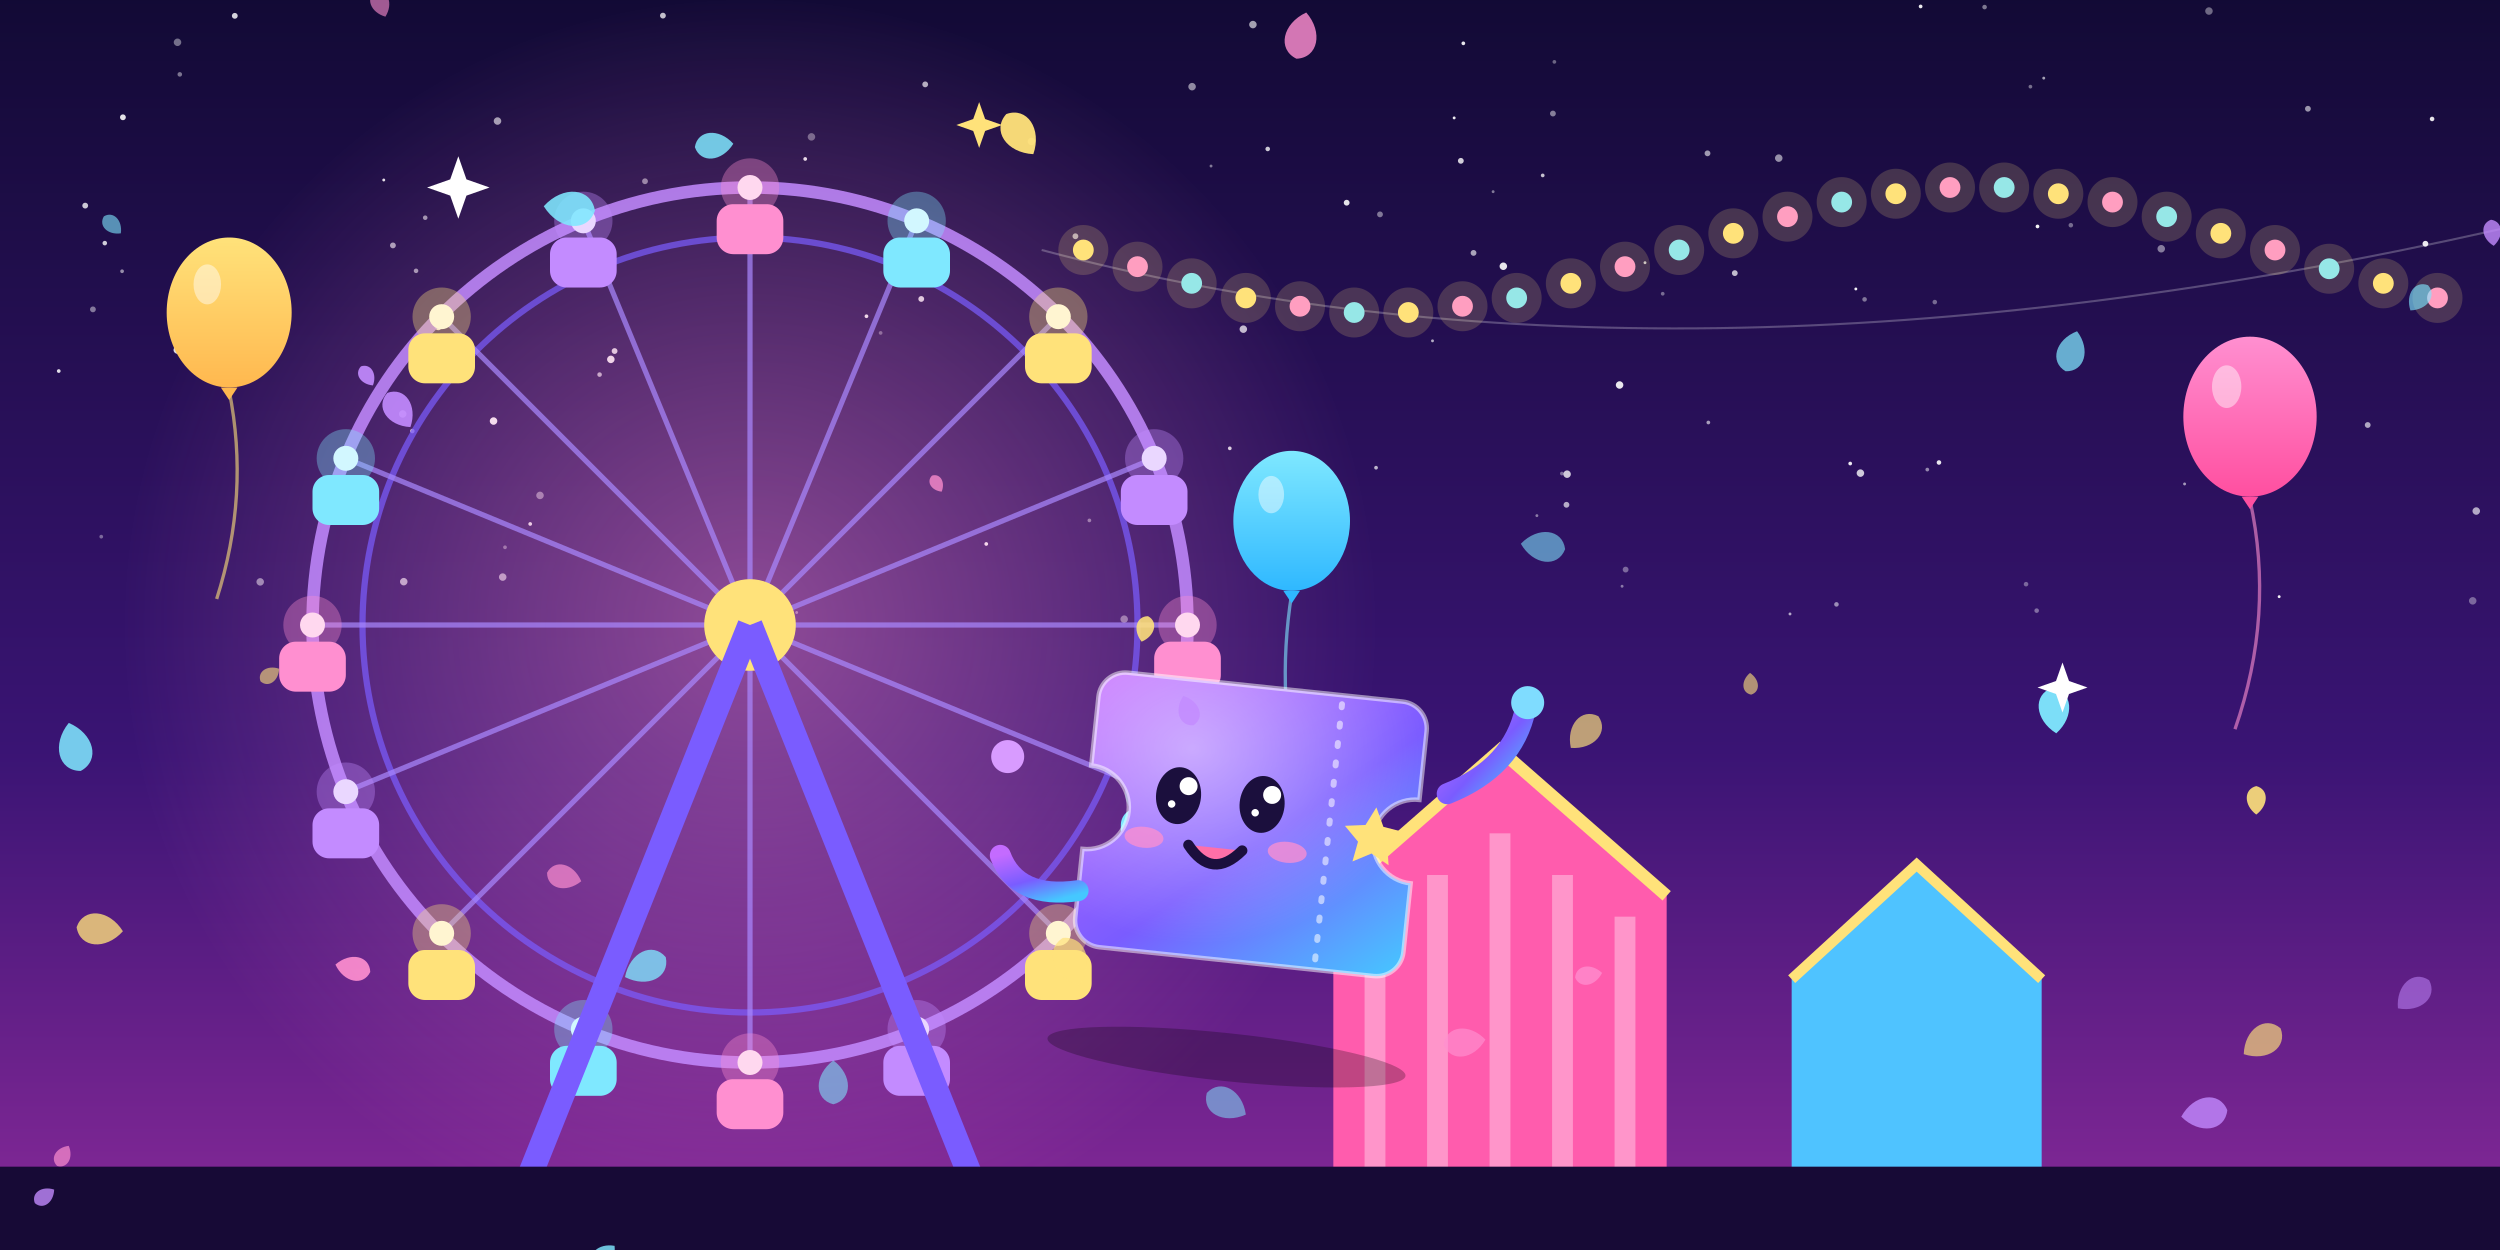
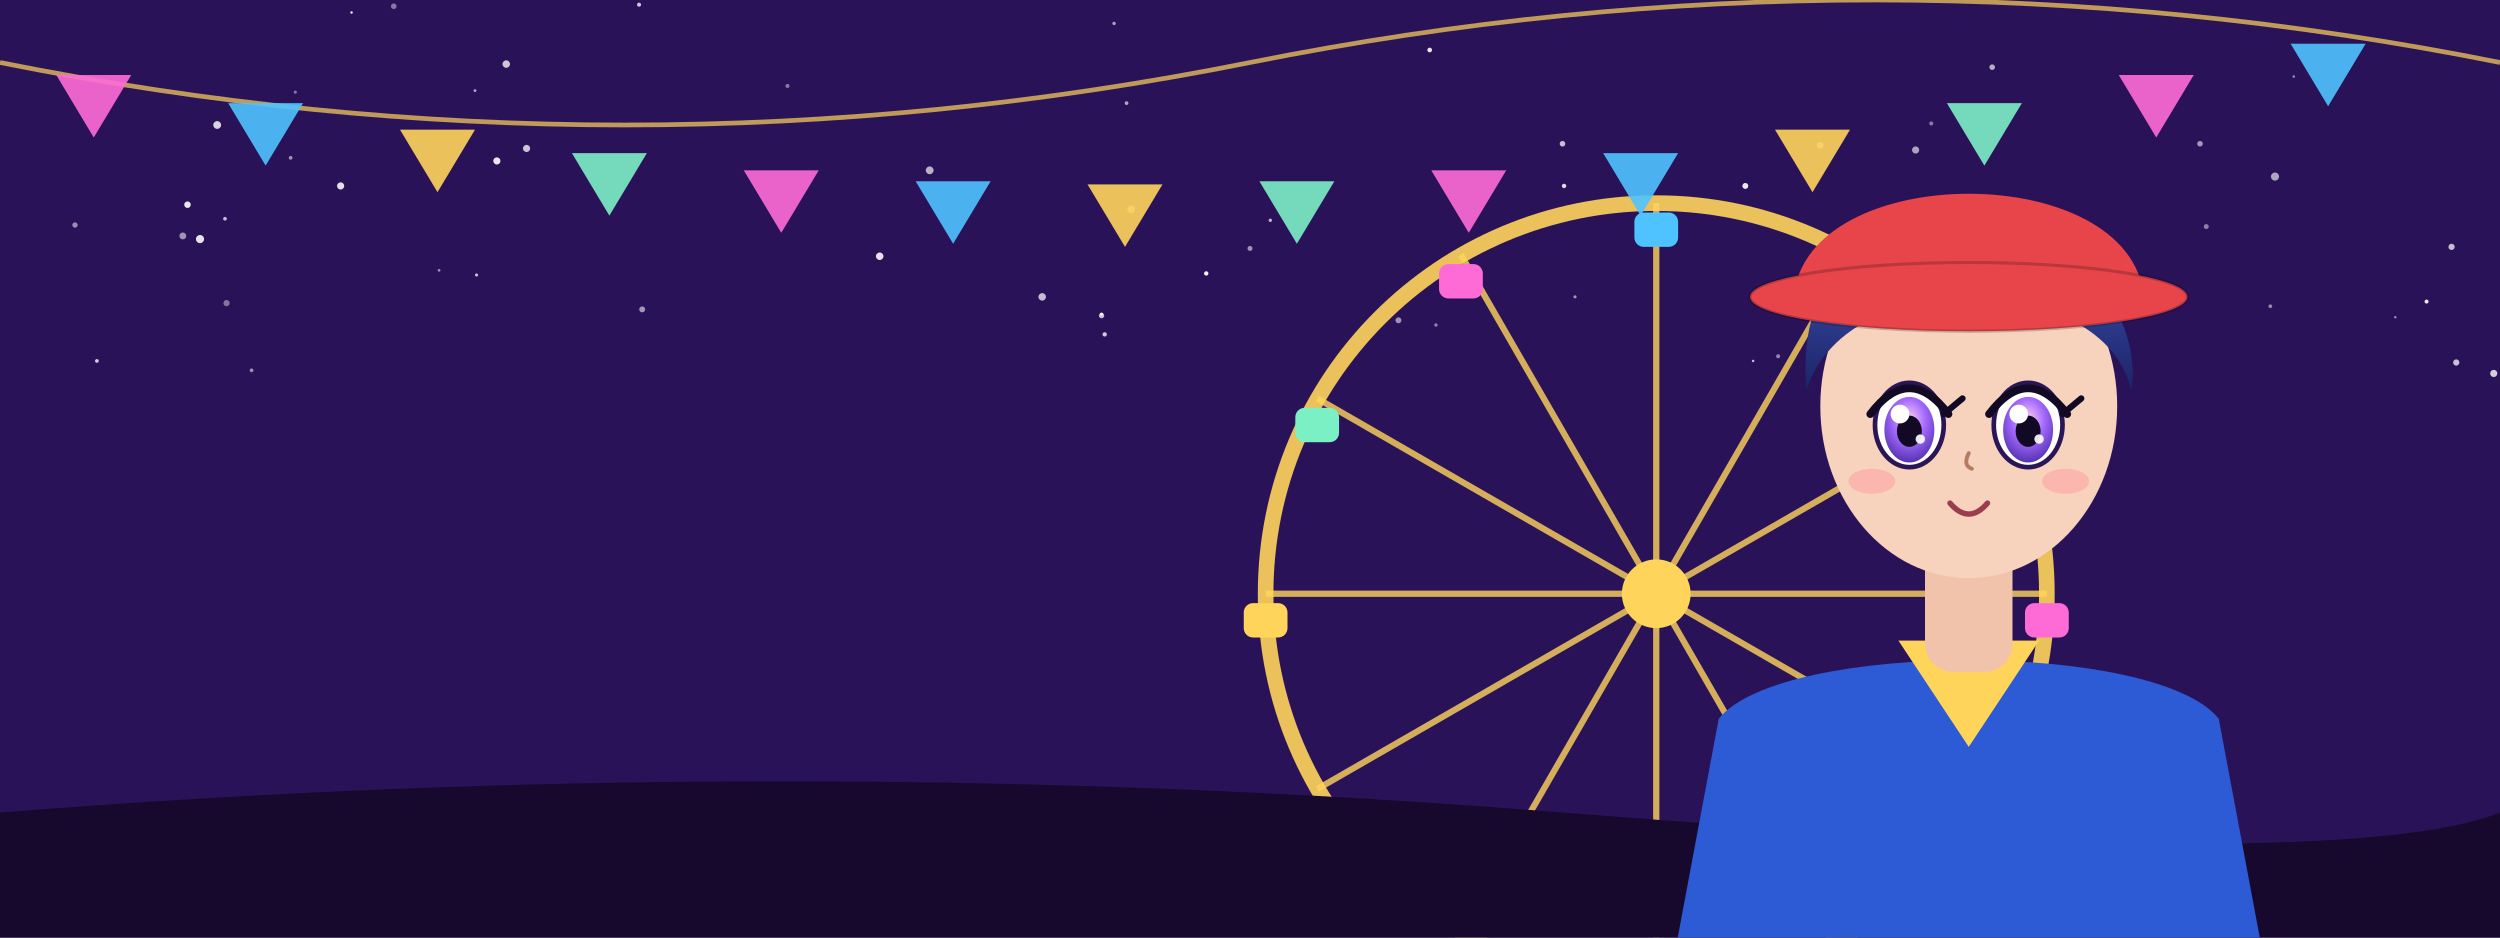
- <svg xmlns="http://www.w3.org/2000/svg" viewBox="0 0 1200 600" preserveAspectRatio="xMidYMid slice">
+ <svg xmlns="http://www.w3.org/2000/svg" viewBox="0 0 1600 600" preserveAspectRatio="xMidYMid slice">
  <defs>
-     <linearGradient id="sky2" x1="0" y1="0" x2="0" y2="1">
-       <stop offset="0" stop-color="#120a35" />
-       <stop offset=".6" stop-color="#3a1474" />
-       <stop offset="1" stop-color="#8a2a9a" />
+     <linearGradient id="hv" x1="0" y1="0" x2="0" y2="1">
+       <stop offset="0" stop-color="#c79bff" />
+       <stop offset=".55" stop-color="#8a4dff" />
+       <stop offset="1" stop-color="#4b23b8" />
    </linearGradient>
-     <radialGradient id="g2" cx=".5" cy=".5" r=".5">
-       <stop offset="0" stop-color="#ff8fd0" stop-opacity=".45" />
-       <stop offset="1" stop-color="#ff8fd0" stop-opacity="0" />
+     <linearGradient id="ht" x1="0" y1="0" x2="0" y2="1">
+       <stop offset="0" stop-color="#9ff5e6" />
+       <stop offset=".6" stop-color="#2fc4b2" />
+       <stop offset="1" stop-color="#127a86" />
+     </linearGradient>
+     <linearGradient id="hn" x1="0" y1="0" x2="0" y2="1">
+       <stop offset="0" stop-color="#3b4fb0" />
+       <stop offset="1" stop-color="#1c2466" />
+     </linearGradient>
+     <radialGradient id="iris" cx=".5" cy=".35" r=".7">
+       <stop offset="0" stop-color="#ffd1f0" />
+       <stop offset=".45" stop-color="#a66bff" />
+       <stop offset="1" stop-color="#4a2aa8" />
    </radialGradient>
+     <radialGradient id="glow" cx=".5" cy=".5" r=".5">
+       <stop offset="0" stop-color="#b58cff" stop-opacity=".55" />
+       <stop offset="1" stop-color="#b58cff" stop-opacity="0" />
+     </radialGradient>
+     <filter id="blur" x="-50%" y="-50%" width="200%" height="200%">
+       <feGaussianBlur stdDeviation="8" />
+     </filter>
  </defs>
-   <rect width="1200" height="600" fill="url(#sky2)" />
-   <circle cx="197.9" cy="206.9" r="1.1" fill="#fff" opacity="0.64" />
-   <circle cx="259.2" cy="237.8" r="1.8" fill="#fff" opacity="0.46" />
-   <circle cx="633.1" cy="236.5" r="0.7" fill="#fff" opacity="0.57" />
-   <circle cx="702.4" cy="20.8" r="0.9" fill="#fff" opacity="0.90" />
-   <circle cx="832.7" cy="131.1" r="1.4" fill="#fff" opacity="0.72" />
-   <circle cx="40.9" cy="98.7" r="1.4" fill="#fff" opacity="0.77" />
-   <circle cx="778.6" cy="281.4" r="0.7" fill="#fff" opacity="0.44" />
-   <circle cx="981.0" cy="37.5" r="0.7" fill="#fff" opacity="0.62" />
-   <circle cx="662.4" cy="102.9" r="1.4" fill="#fff" opacity="0.44" />
-   <circle cx="798.1" cy="141.0" r="0.9" fill="#fff" opacity="0.39" />
-   <circle cx="236.9" cy="202.1" r="1.8" fill="#fff" opacity="0.94" />
-   <circle cx="85.1" cy="168.0" r="1.8" fill="#fff" opacity="0.85" />
-   <circle cx="241.3" cy="277.0" r="1.8" fill="#fff" opacity="0.60" />
-   <circle cx="438.3" cy="135.4" r="1.4" fill="#fff" opacity="0.54" />
-   <circle cx="581.3" cy="79.7" r="0.7" fill="#fff" opacity="0.45" />
-   <circle cx="859.2" cy="294.7" r="0.7" fill="#fff" opacity="0.64" />
-   <circle cx="660.5" cy="224.5" r="0.9" fill="#fff" opacity="0.69" />
-   <circle cx="382.4" cy="294.0" r="0.7" fill="#fff" opacity="0.46" />
-   <circle cx="204.1" cy="104.5" r="1.1" fill="#fff" opacity="0.56" />
-   <circle cx="716.7" cy="92.0" r="0.7" fill="#fff" opacity="0.45" />
-   <circle cx="1107.8" cy="52.2" r="1.4" fill="#fff" opacity="0.57" />
-   <circle cx="820.0" cy="202.8" r="0.9" fill="#fff" opacity="0.59" />
-   <circle cx="1186.9" cy="288.4" r="1.8" fill="#fff" opacity="0.36" />
-   <circle cx="415.9" cy="151.8" r="0.9" fill="#fff" opacity="0.91" />
-   <circle cx="295.0" cy="168.5" r="1.4" fill="#fff" opacity="0.83" />
-   <circle cx="928.7" cy="145.0" r="1.1" fill="#fff" opacity="0.38" />
-   <circle cx="309.6" cy="87.0" r="1.4" fill="#fff" opacity="0.50" />
-   <circle cx="473.4" cy="261.1" r="0.9" fill="#fff" opacity="0.94" />
-   <circle cx="895.0" cy="143.7" r="1.1" fill="#fff" opacity="0.43" />
-   <circle cx="780.3" cy="273.4" r="1.4" fill="#fff" opacity="0.37" />
-   <circle cx="254.5" cy="251.5" r="0.9" fill="#fff" opacity="0.88" />
-   <circle cx="721.6" cy="127.8" r="1.8" fill="#fff" opacity="0.89" />
-   <circle cx="572.2" cy="41.6" r="1.8" fill="#fff" opacity="0.52" />
-   <circle cx="921.9" cy="3.1" r="0.9" fill="#fff" opacity="0.92" />
-   <circle cx="28.2" cy="178.1" r="0.9" fill="#fff" opacity="0.86" />
-   <circle cx="701.2" cy="77.2" r="1.4" fill="#fff" opacity="0.80" />
-   <circle cx="974.6" cy="41.6" r="0.9" fill="#fff" opacity="0.41" />
-   <circle cx="112.7" cy="7.6" r="1.4" fill="#fff" opacity="0.82" />
-   <circle cx="86.3" cy="35.7" r="1.1" fill="#fff" opacity="0.43" />
-   <circle cx="646.4" cy="97.3" r="1.4" fill="#fff" opacity="0.88" />
-   <circle cx="745.4" cy="54.5" r="1.4" fill="#fff" opacity="0.47" />
-   <circle cx="893.0" cy="227.1" r="1.8" fill="#fff" opacity="0.78" />
-   <circle cx="1048.6" cy="232.3" r="0.7" fill="#fff" opacity="0.58" />
-   <circle cx="1037.4" cy="119.4" r="1.8" fill="#fff" opacity="0.46" />
-   <circle cx="853.8" cy="75.9" r="1.8" fill="#fff" opacity="0.54" />
-   <circle cx="50.3" cy="116.7" r="1.1" fill="#fff" opacity="0.79" />
-   <circle cx="1188.6" cy="245.3" r="1.8" fill="#fff" opacity="0.64" />
-   <circle cx="687.6" cy="163.6" r="0.7" fill="#fff" opacity="0.65" />
-   <circle cx="881.5" cy="290.1" r="1.1" fill="#fff" opacity="0.52" />
-   <circle cx="749.7" cy="227.3" r="0.9" fill="#fff" opacity="0.39" />
-   <circle cx="977.6" cy="293.1" r="1.1" fill="#fff" opacity="0.39" />
-   <circle cx="789.6" cy="126.1" r="0.7" fill="#fff" opacity="0.74" />
-   <circle cx="751.9" cy="242.3" r="1.4" fill="#fff" opacity="0.65" />
-   <circle cx="1136.5" cy="204.0" r="1.4" fill="#fff" opacity="0.63" />
-   <circle cx="615.6" cy="262.7" r="0.7" fill="#fff" opacity="0.49" />
-   <circle cx="58.6" cy="130.2" r="0.9" fill="#fff" opacity="0.52" />
-   <circle cx="707.3" cy="121.4" r="1.4" fill="#fff" opacity="0.62" />
-   <circle cx="283.7" cy="115.6" r="1.4" fill="#fff" opacity="0.49" />
-   <circle cx="1097.6" cy="196.3" r="0.7" fill="#fff" opacity="0.64" />
-   <circle cx="590.3" cy="215.2" r="0.9" fill="#fff" opacity="0.82" />
-   <circle cx="752.2" cy="227.6" r="1.8" fill="#fff" opacity="0.77" />
-   <circle cx="819.6" cy="73.6" r="1.4" fill="#fff" opacity="0.58" />
-   <circle cx="737.7" cy="247.5" r="0.7" fill="#fff" opacity="0.45" />
-   <circle cx="242.4" cy="262.7" r="0.9" fill="#fff" opacity="0.40" />
-   <circle cx="210.4" cy="156.7" r="1.8" fill="#fff" opacity="0.92" />
-   <circle cx="890.8" cy="138.7" r="0.7" fill="#fff" opacity="0.94" />
-   <circle cx="199.7" cy="130.0" r="1.1" fill="#fff" opacity="0.57" />
-   <circle cx="698.0" cy="56.6" r="0.7" fill="#fff" opacity="0.92" />
-   <circle cx="386.5" cy="76.3" r="0.9" fill="#fff" opacity="0.89" />
-   <circle cx="608.5" cy="71.5" r="1.1" fill="#fff" opacity="0.78" />
-   <circle cx="188.6" cy="117.8" r="1.4" fill="#fff" opacity="0.61" />
-   <circle cx="740.5" cy="84.2" r="0.9" fill="#fff" opacity="0.75" />
-   <circle cx="746.1" cy="29.7" r="0.9" fill="#fff" opacity="0.37" />
-   <circle cx="972.5" cy="280.4" r="1.1" fill="#fff" opacity="0.36" />
-   <circle cx="601.4" cy="11.8" r="1.8" fill="#fff" opacity="0.61" />
-   <circle cx="539.6" cy="297.2" r="1.8" fill="#fff" opacity="0.44" />
-   <circle cx="1167.4" cy="57.1" r="1.1" fill="#fff" opacity="0.89" />
-   <circle cx="444.1" cy="40.5" r="1.4" fill="#fff" opacity="0.67" />
-   <circle cx="59.0" cy="56.3" r="1.4" fill="#fff" opacity="0.88" />
-   <circle cx="293.2" cy="172.5" r="1.8" fill="#fff" opacity="0.91" />
-   <circle cx="1060.3" cy="5.3" r="1.8" fill="#fff" opacity="0.39" />
-   <circle cx="522.9" cy="249.8" r="0.9" fill="#fff" opacity="0.44" />
-   <circle cx="596.8" cy="158.0" r="1.8" fill="#fff" opacity="0.72" />
-   <circle cx="565.3" cy="240.0" r="1.1" fill="#fff" opacity="0.44" />
-   <circle cx="184.2" cy="86.4" r="0.7" fill="#fff" opacity="0.88" />
-   <circle cx="85.2" cy="20.3" r="1.8" fill="#fff" opacity="0.41" />
-   <circle cx="994.0" cy="108.1" r="1.1" fill="#fff" opacity="0.39" />
-   <circle cx="44.6" cy="148.5" r="1.4" fill="#fff" opacity="0.44" />
-   <circle cx="124.9" cy="279.3" r="1.8" fill="#fff" opacity="0.50" />
-   <circle cx="238.8" cy="58.1" r="1.8" fill="#fff" opacity="0.60" />
-   <circle cx="389.5" cy="65.7" r="1.8" fill="#fff" opacity="0.37" />
-   <circle cx="422.7" cy="159.8" r="0.9" fill="#fff" opacity="0.36" />
-   <circle cx="442.2" cy="143.5" r="1.4" fill="#fff" opacity="0.83" />
-   <circle cx="1087.6" cy="203.8" r="0.9" fill="#fff" opacity="0.76" />
-   <circle cx="777.4" cy="184.8" r="1.8" fill="#fff" opacity="0.90" />
-   <circle cx="1164.2" cy="117.0" r="1.4" fill="#fff" opacity="0.91" />
-   <circle cx="952.6" cy="3.4" r="1.1" fill="#fff" opacity="0.45" />
-   <circle cx="318.2" cy="7.5" r="1.4" fill="#fff" opacity="0.74" />
-   <circle cx="193.8" cy="279.2" r="1.8" fill="#fff" opacity="0.65" />
-   <circle cx="495.1" cy="67.9" r="1.8" fill="#fff" opacity="0.68" />
-   <circle cx="930.7" cy="222.0" r="1.1" fill="#fff" opacity="0.90" />
-   <circle cx="287.8" cy="179.8" r="1.1" fill="#fff" opacity="0.67" />
-   <circle cx="978.0" cy="108.7" r="0.9" fill="#fff" opacity="0.95" />
-   <circle cx="1094.0" cy="286.4" r="0.7" fill="#fff" opacity="0.94" />
-   <circle cx="888.1" cy="222.5" r="0.9" fill="#fff" opacity="0.91" />
-   <circle cx="627.6" cy="268.5" r="1.8" fill="#fff" opacity="0.53" />
-   <circle cx="193.3" cy="198.7" r="1.8" fill="#fff" opacity="0.73" />
-   <circle cx="925.1" cy="225.4" r="0.9" fill="#fff" opacity="0.50" />
-   <circle cx="516.2" cy="113.4" r="1.4" fill="#fff" opacity="0.64" />
-   <circle cx="48.6" cy="257.6" r="0.9" fill="#fff" opacity="0.37" />
-   <circle cx="360" cy="300" r="300" fill="url(#g2)" />
-   <circle cx="360" cy="300" r="210" fill="none" stroke="#c38bff" stroke-width="6" opacity=".85" />
-   <circle cx="360" cy="300" r="186" fill="none" stroke="#7a5cff" stroke-width="3" opacity=".7" />
-   <line x1="360" y1="300" x2="570" y2="300" stroke="#a989ff" stroke-width="2.5" opacity=".7" />
-   <circle cx="570" cy="300" r="6" fill="#fff" />
-   <circle cx="570" cy="300" r="14" fill="#ff8fd0" opacity=".35" />
-   <rect x="554" y="308" width="32" height="24" rx="8" fill="#ff8fd0" />
-   <line x1="360" y1="300" x2="554" y2="380" stroke="#a989ff" stroke-width="2.5" opacity=".7" />
-   <circle cx="554" cy="380" r="6" fill="#fff" />
-   <circle cx="554" cy="380" r="14" fill="#7fe8ff" opacity=".35" />
-   <rect x="538" y="388" width="32" height="24" rx="8" fill="#7fe8ff" />
-   <line x1="360" y1="300" x2="508" y2="448" stroke="#a989ff" stroke-width="2.5" opacity=".7" />
-   <circle cx="508" cy="448" r="6" fill="#fff" />
-   <circle cx="508" cy="448" r="14" fill="#ffe27a" opacity=".35" />
-   <rect x="492" y="456" width="32" height="24" rx="8" fill="#ffe27a" />
-   <line x1="360" y1="300" x2="440" y2="494" stroke="#a989ff" stroke-width="2.5" opacity=".7" />
-   <circle cx="440" cy="494" r="6" fill="#fff" />
-   <circle cx="440" cy="494" r="14" fill="#c38bff" opacity=".35" />
-   <rect x="424" y="502" width="32" height="24" rx="8" fill="#c38bff" />
-   <line x1="360" y1="300" x2="360" y2="510" stroke="#a989ff" stroke-width="2.5" opacity=".7" />
-   <circle cx="360" cy="510" r="6" fill="#fff" />
-   <circle cx="360" cy="510" r="14" fill="#ff8fd0" opacity=".35" />
-   <rect x="344" y="518" width="32" height="24" rx="8" fill="#ff8fd0" />
-   <line x1="360" y1="300" x2="280" y2="494" stroke="#a989ff" stroke-width="2.5" opacity=".7" />
-   <circle cx="280" cy="494" r="6" fill="#fff" />
-   <circle cx="280" cy="494" r="14" fill="#7fe8ff" opacity=".35" />
-   <rect x="264" y="502" width="32" height="24" rx="8" fill="#7fe8ff" />
-   <line x1="360" y1="300" x2="212" y2="448" stroke="#a989ff" stroke-width="2.5" opacity=".7" />
-   <circle cx="212" cy="448" r="6" fill="#fff" />
-   <circle cx="212" cy="448" r="14" fill="#ffe27a" opacity=".35" />
-   <rect x="196" y="456" width="32" height="24" rx="8" fill="#ffe27a" />
-   <line x1="360" y1="300" x2="166" y2="380" stroke="#a989ff" stroke-width="2.5" opacity=".7" />
-   <circle cx="166" cy="380" r="6" fill="#fff" />
-   <circle cx="166" cy="380" r="14" fill="#c38bff" opacity=".35" />
-   <rect x="150" y="388" width="32" height="24" rx="8" fill="#c38bff" />
-   <line x1="360" y1="300" x2="150" y2="300" stroke="#a989ff" stroke-width="2.5" opacity=".7" />
-   <circle cx="150" cy="300" r="6" fill="#fff" />
-   <circle cx="150" cy="300" r="14" fill="#ff8fd0" opacity=".35" />
-   <rect x="134" y="308" width="32" height="24" rx="8" fill="#ff8fd0" />
-   <line x1="360" y1="300" x2="166" y2="220" stroke="#a989ff" stroke-width="2.5" opacity=".7" />
-   <circle cx="166" cy="220" r="6" fill="#fff" />
-   <circle cx="166" cy="220" r="14" fill="#7fe8ff" opacity=".35" />
-   <rect x="150" y="228" width="32" height="24" rx="8" fill="#7fe8ff" />
-   <line x1="360" y1="300" x2="212" y2="152" stroke="#a989ff" stroke-width="2.5" opacity=".7" />
-   <circle cx="212" cy="152" r="6" fill="#fff" />
-   <circle cx="212" cy="152" r="14" fill="#ffe27a" opacity=".35" />
-   <rect x="196" y="160" width="32" height="24" rx="8" fill="#ffe27a" />
-   <line x1="360" y1="300" x2="280" y2="106" stroke="#a989ff" stroke-width="2.5" opacity=".7" />
-   <circle cx="280" cy="106" r="6" fill="#fff" />
-   <circle cx="280" cy="106" r="14" fill="#c38bff" opacity=".35" />
-   <rect x="264" y="114" width="32" height="24" rx="8" fill="#c38bff" />
-   <line x1="360" y1="300" x2="360" y2="90" stroke="#a989ff" stroke-width="2.5" opacity=".7" />
-   <circle cx="360" cy="90" r="6" fill="#fff" />
-   <circle cx="360" cy="90" r="14" fill="#ff8fd0" opacity=".35" />
-   <rect x="344" y="98" width="32" height="24" rx="8" fill="#ff8fd0" />
-   <line x1="360" y1="300" x2="440" y2="106" stroke="#a989ff" stroke-width="2.5" opacity=".7" />
-   <circle cx="440" cy="106" r="6" fill="#fff" />
-   <circle cx="440" cy="106" r="14" fill="#7fe8ff" opacity=".35" />
-   <rect x="424" y="114" width="32" height="24" rx="8" fill="#7fe8ff" />
-   <line x1="360" y1="300" x2="508" y2="152" stroke="#a989ff" stroke-width="2.5" opacity=".7" />
-   <circle cx="508" cy="152" r="6" fill="#fff" />
-   <circle cx="508" cy="152" r="14" fill="#ffe27a" opacity=".35" />
-   <rect x="492" y="160" width="32" height="24" rx="8" fill="#ffe27a" />
-   <line x1="360" y1="300" x2="554" y2="220" stroke="#a989ff" stroke-width="2.5" opacity=".7" />
-   <circle cx="554" cy="220" r="6" fill="#fff" />
-   <circle cx="554" cy="220" r="14" fill="#c38bff" opacity=".35" />
-   <rect x="538" y="228" width="32" height="24" rx="8" fill="#c38bff" />
-   <circle cx="360" cy="300" r="22" fill="#ffe27a" />
-   <path d="M360 300L240 600M360 300L480 600" stroke="#7a5cff" stroke-width="12" />
-   <path d="M500 120Q800 200 1200 110" stroke="#fff" stroke-opacity=".25" fill="none" />
-   <circle cx="520" cy="120" r="5" fill="#ffe27a" />
-   <circle cx="520" cy="120" r="12" fill="#ffe27a" opacity=".18" />
-   <circle cx="546" cy="128" r="5" fill="#ff8fd0" />
-   <circle cx="546" cy="128" r="12" fill="#ffe27a" opacity=".18" />
-   <circle cx="572" cy="136" r="5" fill="#7fe8ff" />
-   <circle cx="572" cy="136" r="12" fill="#ffe27a" opacity=".18" />
-   <circle cx="598" cy="143" r="5" fill="#ffe27a" />
-   <circle cx="598" cy="143" r="12" fill="#ffe27a" opacity=".18" />
-   <circle cx="624" cy="147" r="5" fill="#ff8fd0" />
-   <circle cx="624" cy="147" r="12" fill="#ffe27a" opacity=".18" />
-   <circle cx="650" cy="150" r="5" fill="#7fe8ff" />
-   <circle cx="650" cy="150" r="12" fill="#ffe27a" opacity=".18" />
-   <circle cx="676" cy="150" r="5" fill="#ffe27a" />
-   <circle cx="676" cy="150" r="12" fill="#ffe27a" opacity=".18" />
-   <circle cx="702" cy="147" r="5" fill="#ff8fd0" />
-   <circle cx="702" cy="147" r="12" fill="#ffe27a" opacity=".18" />
-   <circle cx="728" cy="143" r="5" fill="#7fe8ff" />
-   <circle cx="728" cy="143" r="12" fill="#ffe27a" opacity=".18" />
-   <circle cx="754" cy="136" r="5" fill="#ffe27a" />
-   <circle cx="754" cy="136" r="12" fill="#ffe27a" opacity=".18" />
-   <circle cx="780" cy="128" r="5" fill="#ff8fd0" />
-   <circle cx="780" cy="128" r="12" fill="#ffe27a" opacity=".18" />
-   <circle cx="806" cy="120" r="5" fill="#7fe8ff" />
-   <circle cx="806" cy="120" r="12" fill="#ffe27a" opacity=".18" />
-   <circle cx="832" cy="112" r="5" fill="#ffe27a" />
-   <circle cx="832" cy="112" r="12" fill="#ffe27a" opacity=".18" />
-   <circle cx="858" cy="104" r="5" fill="#ff8fd0" />
-   <circle cx="858" cy="104" r="12" fill="#ffe27a" opacity=".18" />
-   <circle cx="884" cy="97" r="5" fill="#7fe8ff" />
-   <circle cx="884" cy="97" r="12" fill="#ffe27a" opacity=".18" />
-   <circle cx="910" cy="93" r="5" fill="#ffe27a" />
-   <circle cx="910" cy="93" r="12" fill="#ffe27a" opacity=".18" />
-   <circle cx="936" cy="90" r="5" fill="#ff8fd0" />
-   <circle cx="936" cy="90" r="12" fill="#ffe27a" opacity=".18" />
-   <circle cx="962" cy="90" r="5" fill="#7fe8ff" />
-   <circle cx="962" cy="90" r="12" fill="#ffe27a" opacity=".18" />
-   <circle cx="988" cy="93" r="5" fill="#ffe27a" />
-   <circle cx="988" cy="93" r="12" fill="#ffe27a" opacity=".18" />
-   <circle cx="1014" cy="97" r="5" fill="#ff8fd0" />
-   <circle cx="1014" cy="97" r="12" fill="#ffe27a" opacity=".18" />
-   <circle cx="1040" cy="104" r="5" fill="#7fe8ff" />
-   <circle cx="1040" cy="104" r="12" fill="#ffe27a" opacity=".18" />
-   <circle cx="1066" cy="112" r="5" fill="#ffe27a" />
-   <circle cx="1066" cy="112" r="12" fill="#ffe27a" opacity=".18" />
-   <circle cx="1092" cy="120" r="5" fill="#ff8fd0" />
-   <circle cx="1092" cy="120" r="12" fill="#ffe27a" opacity=".18" />
-   <circle cx="1118" cy="129" r="5" fill="#7fe8ff" />
-   <circle cx="1118" cy="129" r="12" fill="#ffe27a" opacity=".18" />
-   <circle cx="1144" cy="136" r="5" fill="#ffe27a" />
-   <circle cx="1144" cy="136" r="12" fill="#ffe27a" opacity=".18" />
-   <circle cx="1170" cy="143" r="5" fill="#ff8fd0" />
-   <circle cx="1170" cy="143" r="12" fill="#ffe27a" opacity=".18" />
-   <path d="M640 600V430l80-70 80 70v170z" fill="#ff5cad" />
-   <path d="M640 430l80-70 80 70" fill="none" stroke="#ffe27a" stroke-width="6" />
-   <path d="M660 600V440M690 600V420M720 600V400M750 600V420M780 600V440" stroke="#fff" stroke-opacity=".35" stroke-width="10" />
-   <path d="M860 600V470l60-55 60 55v130z" fill="#4fc3ff" />
-   <path d="M860 470l60-55 60 55" fill="none" stroke="#ffe27a" stroke-width="5" />
-   <rect y="560" width="1200" height="40" fill="#170a36" />
-   <g>
-     <defs>
-       <linearGradient id="bl110150" x1="0" y1="0" x2="0" y2="1">
-         <stop offset="0" stop-color="#ffe27a" />
-         <stop offset="1" stop-color="#ffb84f" />
-       </linearGradient>
-     </defs>
-     <path d="M110 187.5q10 50.0 -6.0 100" stroke="#ffe27a" stroke-opacity=".6" stroke-width="1.6" fill="none" />
-     <ellipse cx="110" cy="150" rx="30" ry="36.0" fill="url(#bl110150)" />
-     <ellipse cx="99.5" cy="136.5" rx="6.6" ry="9.6" fill="#fff" opacity=".45" />
-     <path d="M106 186.0h8l-4 6z" fill="#ffb84f" />
+   <defs />
+   <rect width="1600" height="600" fill="#2a1258" />
+   <rect width="1600" height="420" fill="url(#skyw)" />
+   <circle cx="724" cy="134" r="2.5" fill="#ffffff" opacity="0.66" />
+   <circle cx="813" cy="141" r="1.1" fill="#ffffff" opacity="0.68" />
+   <circle cx="1008" cy="190" r="1.0" fill="#ffffff" opacity="0.57" />
+   <circle cx="145" cy="194" r="2.0" fill="#ffffff" opacity="0.42" />
+   <circle cx="1572" cy="232" r="2.0" fill="#ffffff" opacity="0.74" />
+   <circle cx="252" cy="4" r="1.8" fill="#ffffff" opacity="0.43" />
+   <circle cx="304" cy="58" r="0.9" fill="#ffffff" opacity="0.66" />
+   <circle cx="705" cy="202" r="1.7" fill="#ffffff" opacity="0.75" />
+   <circle cx="800" cy="159" r="1.6" fill="#ffffff" opacity="0.55" />
+   <circle cx="1596" cy="239" r="2.3" fill="#ffffff" opacity="0.79" />
+   <circle cx="504" cy="55" r="1.3" fill="#ffffff" opacity="0.44" />
+   <circle cx="1226" cy="96" r="2.3" fill="#ffffff" opacity="0.61" />
+   <circle cx="1533" cy="203" r="0.8" fill="#ffffff" opacity="0.52" />
+   <circle cx="1456" cy="113" r="2.6" fill="#ffffff" opacity="0.62" />
+   <circle cx="117" cy="151" r="2.2" fill="#ffffff" opacity="0.55" />
+   <circle cx="139" cy="80" r="2.5" fill="#ffffff" opacity="0.82" />
+   <circle cx="189" cy="59" r="1.0" fill="#ffffff" opacity="0.43" />
+   <circle cx="1275" cy="43" r="1.8" fill="#ffffff" opacity="0.65" />
+   <circle cx="305" cy="176" r="1.0" fill="#ffffff" opacity="0.75" />
+   <circle cx="186" cy="101" r="1.2" fill="#ffffff" opacity="0.55" />
+   <circle cx="1553" cy="193" r="1.3" fill="#ffffff" opacity="0.89" />
+   <circle cx="337" cy="95" r="2.3" fill="#ffffff" opacity="0.75" />
+   <circle cx="161" cy="237" r="1.2" fill="#ffffff" opacity="0.54" />
+   <circle cx="1236" cy="79" r="1.3" fill="#ffffff" opacity="0.44" />
+   <circle cx="144" cy="140" r="1.2" fill="#ffffff" opacity="0.73" />
+   <circle cx="595" cy="109" r="2.5" fill="#ffffff" opacity="0.67" />
+   <circle cx="919" cy="208" r="1.1" fill="#ffffff" opacity="0.48" />
+   <circle cx="1453" cy="196" r="1.2" fill="#ffffff" opacity="0.50" />
+   <circle cx="1183" cy="226" r="1.2" fill="#ffffff" opacity="0.92" />
+   <circle cx="1412" cy="145" r="1.6" fill="#ffffff" opacity="0.46" />
+   <circle cx="62" cy="231" r="1.2" fill="#ffffff" opacity="0.79" />
+   <circle cx="411" cy="198" r="1.9" fill="#ffffff" opacity="0.56" />
+   <circle cx="281" cy="173" r="0.9" fill="#ffffff" opacity="0.53" />
+   <circle cx="895" cy="205" r="1.9" fill="#ffffff" opacity="0.55" />
+   <circle cx="1468" cy="49" r="0.8" fill="#ffffff" opacity="0.55" />
+   <circle cx="713" cy="15" r="1.1" fill="#ffffff" opacity="0.60" />
+   <circle cx="915" cy="32" r="1.5" fill="#ffffff" opacity="0.89" />
+   <circle cx="1569" cy="158" r="2.0" fill="#ffffff" opacity="0.72" />
+   <circle cx="225" cy="8" r="0.8" fill="#ffffff" opacity="0.90" />
+   <circle cx="1122" cy="231" r="0.8" fill="#ffffff" opacity="0.75" />
+   <circle cx="772" cy="175" r="1.4" fill="#ffffff" opacity="0.95" />
+   <circle cx="120" cy="131" r="2.1" fill="#ffffff" opacity="0.90" />
+   <circle cx="1179" cy="169" r="2.2" fill="#ffffff" opacity="0.90" />
+   <circle cx="563" cy="164" r="2.4" fill="#ffffff" opacity="0.88" />
+   <circle cx="667" cy="190" r="2.4" fill="#ffffff" opacity="0.72" />
+   <circle cx="1000" cy="92" r="1.8" fill="#ffffff" opacity="0.73" />
+   <circle cx="128" cy="153" r="2.6" fill="#ffffff" opacity="0.88" />
+   <circle cx="1165" cy="93" r="2.1" fill="#ffffff" opacity="0.72" />
+   <circle cx="705" cy="201" r="1.0" fill="#ffffff" opacity="0.81" />
+   <circle cx="48" cy="144" r="1.7" fill="#ffffff" opacity="0.53" />
+   <circle cx="1117" cy="119" r="1.9" fill="#ffffff" opacity="0.91" />
+   <circle cx="409" cy="3" r="1.3" fill="#ffffff" opacity="0.77" />
+   <circle cx="324" cy="41" r="2.4" fill="#ffffff" opacity="0.76" />
+   <circle cx="707" cy="214" r="1.4" fill="#ffffff" opacity="0.77" />
+   <circle cx="318" cy="103" r="2.3" fill="#ffffff" opacity="0.90" />
+   <circle cx="1408" cy="92" r="1.8" fill="#ffffff" opacity="0.57" />
+   <circle cx="218" cy="119" r="2.3" fill="#ffffff" opacity="0.87" />
+   <circle cx="1138" cy="228" r="1.3" fill="#ffffff" opacity="0.49" />
+   <circle cx="721" cy="66" r="1.2" fill="#ffffff" opacity="0.63" />
+   <circle cx="1001" cy="119" r="1.4" fill="#ffffff" opacity="0.86" />
+   <circle cx="1060" cy="380" r="250" fill="none" stroke="#ffd45a" stroke-width="10" opacity=".9" />
+   <circle cx="1060" cy="380" r="22" fill="#ffd45a" />
+   <line x1="1060" y1="380" x2="1310" y2="380" stroke="#ffd45a" stroke-width="4" opacity=".8" />
+   <rect x="1296" y="386" width="28" height="22" rx="6" fill="#ff6bd6" />
+   <line x1="1060" y1="380" x2="1277" y2="505" stroke="#ffd45a" stroke-width="4" opacity=".8" />
+   <rect x="1263" y="511" width="28" height="22" rx="6" fill="#4fc3ff" />
+   <line x1="1060" y1="380" x2="1185" y2="597" stroke="#ffd45a" stroke-width="4" opacity=".8" />
+   <rect x="1171" y="603" width="28" height="22" rx="6" fill="#ffd45a" />
+   <line x1="1060" y1="380" x2="1060" y2="630" stroke="#ffd45a" stroke-width="4" opacity=".8" />
+   <rect x="1046" y="636" width="28" height="22" rx="6" fill="#7cf0c5" />
+   <line x1="1060" y1="380" x2="935" y2="597" stroke="#ffd45a" stroke-width="4" opacity=".8" />
+   <rect x="921" y="603" width="28" height="22" rx="6" fill="#ff6bd6" />
+   <line x1="1060" y1="380" x2="843" y2="505" stroke="#ffd45a" stroke-width="4" opacity=".8" />
+   <rect x="829" y="511" width="28" height="22" rx="6" fill="#4fc3ff" />
+   <line x1="1060" y1="380" x2="810" y2="380" stroke="#ffd45a" stroke-width="4" opacity=".8" />
+   <rect x="796" y="386" width="28" height="22" rx="6" fill="#ffd45a" />
+   <line x1="1060" y1="380" x2="843" y2="255" stroke="#ffd45a" stroke-width="4" opacity=".8" />
+   <rect x="829" y="261" width="28" height="22" rx="6" fill="#7cf0c5" />
+   <line x1="1060" y1="380" x2="935" y2="163" stroke="#ffd45a" stroke-width="4" opacity=".8" />
+   <rect x="921" y="169" width="28" height="22" rx="6" fill="#ff6bd6" />
+   <line x1="1060" y1="380" x2="1060" y2="130" stroke="#ffd45a" stroke-width="4" opacity=".8" />
+   <rect x="1046" y="136" width="28" height="22" rx="6" fill="#4fc3ff" />
+   <line x1="1060" y1="380" x2="1185" y2="163" stroke="#ffd45a" stroke-width="4" opacity=".8" />
+   <rect x="1171" y="169" width="28" height="22" rx="6" fill="#ffd45a" />
+   <line x1="1060" y1="380" x2="1277" y2="255" stroke="#ffd45a" stroke-width="4" opacity=".8" />
+   <rect x="1263" y="261" width="28" height="22" rx="6" fill="#7cf0c5" />
+   <path d="M0,520 Q500,480 1000,520 T1600,520 L1600,600 L0,600Z" fill="#17092e" />
+   <path d="M0,40 Q400,120 800,40 T1600,40" fill="none" stroke="#ffd45a" stroke-width="3" opacity=".7" />
+   <path d="M36,48 L84,48 L60,88Z" fill="#ff6bd6" opacity=".9" />
+   <path d="M146,66 L194,66 L170,106Z" fill="#4fc3ff" opacity=".9" />
+   <path d="M256,83 L304,83 L280,123Z" fill="#ffd45a" opacity=".9" />
+   <path d="M366,98 L414,98 L390,138Z" fill="#7cf0c5" opacity=".9" />
+   <path d="M476,109 L524,109 L500,149Z" fill="#ff6bd6" opacity=".9" />
+   <path d="M586,116 L634,116 L610,156Z" fill="#4fc3ff" opacity=".9" />
+   <path d="M696,118 L744,118 L720,158Z" fill="#ffd45a" opacity=".9" />
+   <path d="M806,116 L854,116 L830,156Z" fill="#7cf0c5" opacity=".9" />
+   <path d="M916,109 L964,109 L940,149Z" fill="#ff6bd6" opacity=".9" />
+   <path d="M1026,98 L1074,98 L1050,138Z" fill="#4fc3ff" opacity=".9" />
+   <path d="M1136,83 L1184,83 L1160,123Z" fill="#ffd45a" opacity=".9" />
+   <path d="M1246,66 L1294,66 L1270,106Z" fill="#7cf0c5" opacity=".9" />
+   <path d="M1356,48 L1404,48 L1380,88Z" fill="#ff6bd6" opacity=".9" />
+   <path d="M1466,28 L1514,28 L1490,68Z" fill="#4fc3ff" opacity=".9" />
+   <g transform="translate(1260,260) scale(1.0)">
+     <path d="M-160,200 C-120,150 120,150 160,200 L205,440 L-205,440Z" fill="#2d5bd6" />
+     <path d="M-45,150 L0,218 L45,150 Z" fill="#ffd45a" />
+     <rect x="-28" y="75" width="56" height="95" rx="18" fill="#f2c3ab" />
+     <ellipse cx="0" cy="0" rx="95" ry="110" fill="#f7d2bd" />
+     <path d="M-104,-10 C-110,-96 -60,-96 -40,-86 C-10,-102 40,-102 70,-84 C100,-70 108,-30 104,-10 C94,-54 40,-70 0,-68 C-40,-70 -90,-54 -104,-10Z" fill="url(#hn)" />
+     <path d="M-112,-70 C-104,-158 104,-158 112,-70 Z" fill="#e8454a" />
+     <ellipse cx="0" cy="-70" rx="140" ry="22" fill="#e8454a" />
+     <ellipse cx="0" cy="-70" rx="140" ry="22" fill="none" stroke="#00000033" stroke-width="2" />
+     <g transform="translate(-38,12)">
+       <ellipse rx="22" ry="27" fill="#ffffff" stroke="#2a1656" stroke-width="3" />
+       <ellipse rx="16" ry="21" cy="3" fill="url(#iris)" />
+       <ellipse rx="8" ry="10" cy="4" fill="#120a25" />
+       <circle cx="-6" cy="-7" r="6" fill="#fff" />
+       <circle cx="7" cy="9" r="3" fill="#fff" opacity=".9" />
+       <path d="M-25,-7 Q0,-40 25,-7" fill="none" stroke="#120a25" stroke-width="5" stroke-linecap="round" />
+       <path d="M22,-7 L34,-17" stroke="#120a25" stroke-width="4" stroke-linecap="round" />
+     </g>
+     <g transform="translate(38,12)">
+       <ellipse rx="22" ry="27" fill="#ffffff" stroke="#2a1656" stroke-width="3" />
+       <ellipse rx="16" ry="21" cy="3" fill="url(#iris)" />
+       <ellipse rx="8" ry="10" cy="4" fill="#120a25" />
+       <circle cx="-6" cy="-7" r="6" fill="#fff" />
+       <circle cx="7" cy="9" r="3" fill="#fff" opacity=".9" />
+       <path d="M-25,-7 Q0,-40 25,-7" fill="none" stroke="#120a25" stroke-width="5" stroke-linecap="round" />
+       <path d="M22,-7 L34,-17" stroke="#120a25" stroke-width="4" stroke-linecap="round" />
+     </g>
+     <path d="M0,30 q-4,8 2,10" fill="none" stroke="#b97a62" stroke-width="2.5" stroke-linecap="round" />
+     <path d="M-12,62 Q0,76 12,62" fill="none" stroke="#9a3d4f" stroke-width="3.5" stroke-linecap="round" />
+     <ellipse cx="-62" cy="48" rx="15" ry="8" fill="#ff9aa2" opacity=".5" />
+     <ellipse cx="62" cy="48" rx="15" ry="8" fill="#ff9aa2" opacity=".5" />
  </g>
-   <g>
-     <defs>
-       <linearGradient id="bl620250" x1="0" y1="0" x2="0" y2="1">
-         <stop offset="0" stop-color="#7fe8ff" />
-         <stop offset="1" stop-color="#2fb8ff" />
-       </linearGradient>
-     </defs>
-     <path d="M620 285.0q-8 50.0 4.8 100" stroke="#7fe8ff" stroke-opacity=".6" stroke-width="1.6" fill="none" />
-     <ellipse cx="620" cy="250" rx="28" ry="33.6" fill="url(#bl620250)" />
-     <ellipse cx="610.2" cy="237.4" rx="6.16" ry="8.96" fill="#fff" opacity=".45" />
-     <path d="M616 283.6h8l-4 6z" fill="#2fb8ff" />
-   </g>
-   <g>
-     <defs>
-       <linearGradient id="bl1080200" x1="0" y1="0" x2="0" y2="1">
-         <stop offset="0" stop-color="#ff8fd0" />
-         <stop offset="1" stop-color="#ff4fa0" />
-       </linearGradient>
-     </defs>
-     <path d="M1080 240.0q12 55.0 -7.2 110" stroke="#ff8fd0" stroke-opacity=".6" stroke-width="1.6" fill="none" />
-     <ellipse cx="1080" cy="200" rx="32" ry="38.4" fill="url(#bl1080200)" />
-     <ellipse cx="1068.8" cy="185.6" rx="7.04" ry="10.24" fill="#fff" opacity=".45" />
-     <path d="M1076 238.4h8l-4 6z" fill="#ff4fa0" />
-   </g>
-   <g transform="translate(600 400) scale(0.72) rotate(6)">
-     <defs>
-       <linearGradient id="h2b" x1="0" y1="0" x2="1" y2="1">
-         <stop offset="0" stop-color="#c46bff" />
-         <stop offset=".55" stop-color="#7a5cff" />
-         <stop offset="1" stop-color="#45c8ff" />
-       </linearGradient>
-       <radialGradient id="h2h" cx=".3" cy=".25" r=".7">
-         <stop offset="0" stop-color="#fff" stop-opacity=".45" />
-         <stop offset="1" stop-color="#fff" stop-opacity="0" />
-       </radialGradient>
-     </defs>
-     <ellipse cx="0" cy="150" rx="120" ry="16" fill="#000" opacity=".25" />
-     <path d="M-110 -80a18 18 0 0 1 18-18h184a18 18 0 0 1 18 18v46a28 28 0 0 0 0 56v46a18 18 0 0 1-18 18H-92a18 18 0 0 1-18-18v-46a28 28 0 0 0 0-56z" fill="url(#h2b)" />
-     <path d="M-110 -80a18 18 0 0 1 18-18h184a18 18 0 0 1 18 18v46a28 28 0 0 0 0 56v46a18 18 0 0 1-18 18H-92a18 18 0 0 1-18-18v-46a28 28 0 0 0 0-56z" fill="url(#h2h)" />
-     <path d="M-110 -80a18 18 0 0 1 18-18h184a18 18 0 0 1 18 18v46a28 28 0 0 0 0 56v46a18 18 0 0 1-18 18H-92a18 18 0 0 1-18-18v-46a28 28 0 0 0 0-56z" fill="none" stroke="#fff" stroke-opacity=".5" stroke-width="3" />
-     <line x1="52" y1="-92" x2="52" y2="80" stroke="#fff" stroke-opacity=".55" stroke-width="4" stroke-dasharray="2 11" stroke-linecap="round" />
-     <ellipse cx="-50" cy="-20" rx="15" ry="19" fill="#1b0f3d" />
-     <ellipse cx="6" cy="-20" rx="15" ry="19" fill="#1b0f3d" />
-     <circle cx="-44" cy="-27" r="6" fill="#fff" />
-     <circle cx="12" cy="-27" r="6" fill="#fff" />
-     <circle cx="-54" cy="-14" r="2.5" fill="#fff" />
-     <circle cx="2" cy="-14" r="2.5" fill="#fff" />
-     <ellipse cx="-70" cy="10" rx="13" ry="7" fill="#ff8fcf" opacity=".75" />
-     <ellipse cx="26" cy="10" rx="13" ry="7" fill="#ff8fcf" opacity=".75" />
-     <path d="M-40 12q18 22 36 0" stroke="#1b0f3d" stroke-width="7" fill="#ff6fa8" stroke-linecap="round" stroke-linejoin="round" />
-     <path d="M82 -26l6 12.4 13.6 2-9.8 9.6 2.3 13.5L82 4.9 69.9 11.5l2.3-13.5-9.8-9.6 13.6-2z" fill="#ffe27a" />
-     <path d="M-110 50q-40 10 -54 -18" stroke="url(#h2b)" stroke-width="14" stroke-linecap="round" fill="none" />
-     <circle cx="-166" cy="-34" r="11" fill="#d89bff" />
-     <path d="M128 -40q42 -22 46 -62" stroke="url(#h2b)" stroke-width="14" stroke-linecap="round" fill="none" />
-     <circle cx="175" cy="-106" r="11" fill="#7fdcff" />
-   </g>
-   <path transform="translate(987 352) rotate(265) scale(1.22)" d="M0 0c6-8 16-8 18 0-2 8-12 8-18 0z" fill="#7fe8ff" opacity="0.95" />
-   <path transform="translate(452 236) rotate(239) scale(0.50)" d="M0 0c6-8 16-8 18 0-2 8-12 8-18 0z" fill="#ff8fd0" opacity="0.76" />
-   <path transform="translate(1197 118) rotate(264) scale(0.70)" d="M0 0c6-8 16-8 18 0-2 8-12 8-18 0z" fill="#c38bff" opacity="0.80" />
-   <path transform="translate(33 550) rotate(120) scale(0.62)" d="M0 0c6-8 16-8 18 0-2 8-12 8-18 0z" fill="#ff8fd0" opacity="0.68" />
-   <path transform="translate(754 359) rotate(311) scale(1.12)" d="M0 0c6-8 16-8 18 0-2 8-12 8-18 0z" fill="#ffe27a" opacity="0.67" />
-   <path transform="translate(300 469) rotate(334) scale(1.21)" d="M0 0c6-8 16-8 18 0-2 8-12 8-18 0z" fill="#7fe8ff" opacity="0.77" />
-   <path transform="translate(400 509) rotate(90) scale(1.17)" d="M0 0c6-8 16-8 18 0-2 8-12 8-18 0z" fill="#7fe8ff" opacity="0.57" />
-   <path transform="translate(997 159) rotate(106) scale(1.11)" d="M0 0c6-8 16-8 18 0-2 8-12 8-18 0z" fill="#7fe8ff" opacity="0.73" />
-   <path transform="translate(161 463) rotate(12) scale(0.95)" d="M0 0c6-8 16-8 18 0-2 8-12 8-18 0z" fill="#ff8fd0" opacity="0.91" />
-   <path transform="translate(627 6) rotate(102) scale(1.26)" d="M0 0c6-8 16-8 18 0-2 8-12 8-18 0z" fill="#ff8fd0" opacity="0.81" />
-   <path transform="translate(496 74) rotate(236) scale(1.29)" d="M0 0c6-8 16-8 18 0-2 8-12 8-18 0z" fill="#ffe27a" opacity="0.95" />
-   <path transform="translate(279 423) rotate(194) scale(0.94)" d="M0 0c6-8 16-8 18 0-2 8-12 8-18 0z" fill="#ff8fd0" opacity="0.69" />
-   <path transform="translate(26 571) rotate(145) scale(0.63)" d="M0 0c6-8 16-8 18 0-2 8-12 8-18 0z" fill="#c38bff" opacity="0.79" />
-   <path transform="translate(548 308) rotate(284) scale(0.70)" d="M0 0c6-8 16-8 18 0-2 8-12 8-18 0z" fill="#ffe27a" opacity="0.88" />
-   <path transform="translate(1077 506) rotate(325) scale(1.20)" d="M0 0c6-8 16-8 18 0-2 8-12 8-18 0z" fill="#ffe27a" opacity="0.66" />
-   <path transform="translate(185 8) rotate(249) scale(0.74)" d="M0 0c6-8 16-8 18 0-2 8-12 8-18 0z" fill="#ff8fd0" opacity="0.60" />
-   <path transform="translate(58 112) rotate(225) scale(0.64)" d="M0 0c6-8 16-8 18 0-2 8-12 8-18 0z" fill="#7fe8ff" opacity="0.60" />
-   <path transform="translate(134 321) rotate(146) scale(0.60)" d="M0 0c6-8 16-8 18 0-2 8-12 8-18 0z" fill="#ffe27a" opacity="0.59" />
-   <path transform="translate(840 323) rotate(87) scale(0.58)" d="M0 0c6-8 16-8 18 0-2 8-12 8-18 0z" fill="#ffe27a" opacity="0.61" />
-   <path transform="translate(518 473) rotate(251) scale(1.34)" d="M0 0c6-8 16-8 18 0-2 8-12 8-18 0z" fill="#ffe27a" opacity="0.68" />
-   <path transform="translate(1151 484) rotate(318) scale(1.12)" d="M0 0c6-8 16-8 18 0-2 8-12 8-18 0z" fill="#c38bff" opacity="0.52" />
-   <path transform="translate(598 535) rotate(209) scale(1.19)" d="M0 0c6-8 16-8 18 0-2 8-12 8-18 0z" fill="#7fe8ff" opacity="0.52" />
-   <path transform="translate(769 467) rotate(170) scale(0.73)" d="M0 0c6-8 16-8 18 0-2 8-12 8-18 0z" fill="#ff8fd0" opacity="0.74" />
-   <path transform="translate(197 205) rotate(236) scale(1.10)" d="M0 0c6-8 16-8 18 0-2 8-12 8-18 0z" fill="#c38bff" opacity="0.91" />
-   <path transform="translate(352 69) rotate(175) scale(1.03)" d="M0 0c6-8 16-8 18 0-2 8-12 8-18 0z" fill="#7fe8ff" opacity="0.84" />
-   <path transform="translate(179 185) rotate(238) scale(0.60)" d="M0 0c6-8 16-8 18 0-2 8-12 8-18 0z" fill="#c38bff" opacity="0.91" />
-   <path transform="translate(59 447) rotate(185) scale(1.24)" d="M0 0c6-8 16-8 18 0-2 8-12 8-18 0z" fill="#ffe27a" opacity="0.78" />
-   <path transform="translate(568 334) rotate(71) scale(0.83)" d="M0 0c6-8 16-8 18 0-2 8-12 8-18 0z" fill="#c38bff" opacity="0.78" />
-   <path transform="translate(730 261) rotate(7) scale(1.19)" d="M0 0c6-8 16-8 18 0-2 8-12 8-18 0z" fill="#7fe8ff" opacity="0.57" />
-   <path transform="translate(261 99) rotate(5) scale(1.37)" d="M0 0c6-8 16-8 18 0-2 8-12 8-18 0z" fill="#7fe8ff" opacity="0.88" />
-   <path transform="translate(1157 149) rotate(305) scale(0.82)" d="M0 0c6-8 16-8 18 0-2 8-12 8-18 0z" fill="#7fe8ff" opacity="0.63" />
-   <path transform="translate(713 499) rotate(173) scale(1.12)" d="M0 0c6-8 16-8 18 0-2 8-12 8-18 0z" fill="#ff8fd0" opacity="0.67" />
-   <path transform="translate(1083 391) rotate(270) scale(0.76)" d="M0 0c6-8 16-8 18 0-2 8-12 8-18 0z" fill="#ffe27a" opacity="0.90" />
-   <path transform="translate(295 598) rotate(137) scale(0.79)" d="M0 0c6-8 16-8 18 0-2 8-12 8-18 0z" fill="#7fe8ff" opacity="0.82" />
-   <path transform="translate(33 347) rotate(76) scale(1.32)" d="M0 0c6-8 16-8 18 0-2 8-12 8-18 0z" fill="#7fe8ff" opacity="0.86" />
-   <path transform="translate(1047 536) rotate(352) scale(1.24)" d="M0 0c6-8 16-8 18 0-2 8-12 8-18 0z" fill="#c38bff" opacity="0.79" />
-   <path transform="translate(220 90) scale(1.5)" d="M0 -10L2.6 -2.6 10 0 2.6 2.6 0 10 -2.6 2.6 -10 0 -2.6 -2.6z" fill="#fff" opacity="1" />
-   <path transform="translate(990 330) scale(1.2)" d="M0 -10L2.6 -2.6 10 0 2.6 2.6 0 10 -2.6 2.6 -10 0 -2.6 -2.6z" fill="#fff" opacity="1" />
-   <path transform="translate(470 60) scale(1.1)" d="M0 -10L2.6 -2.6 10 0 2.6 2.6 0 10 -2.6 2.6 -10 0 -2.6 -2.6z" fill="#ffe27a" opacity="1" />
</svg>
